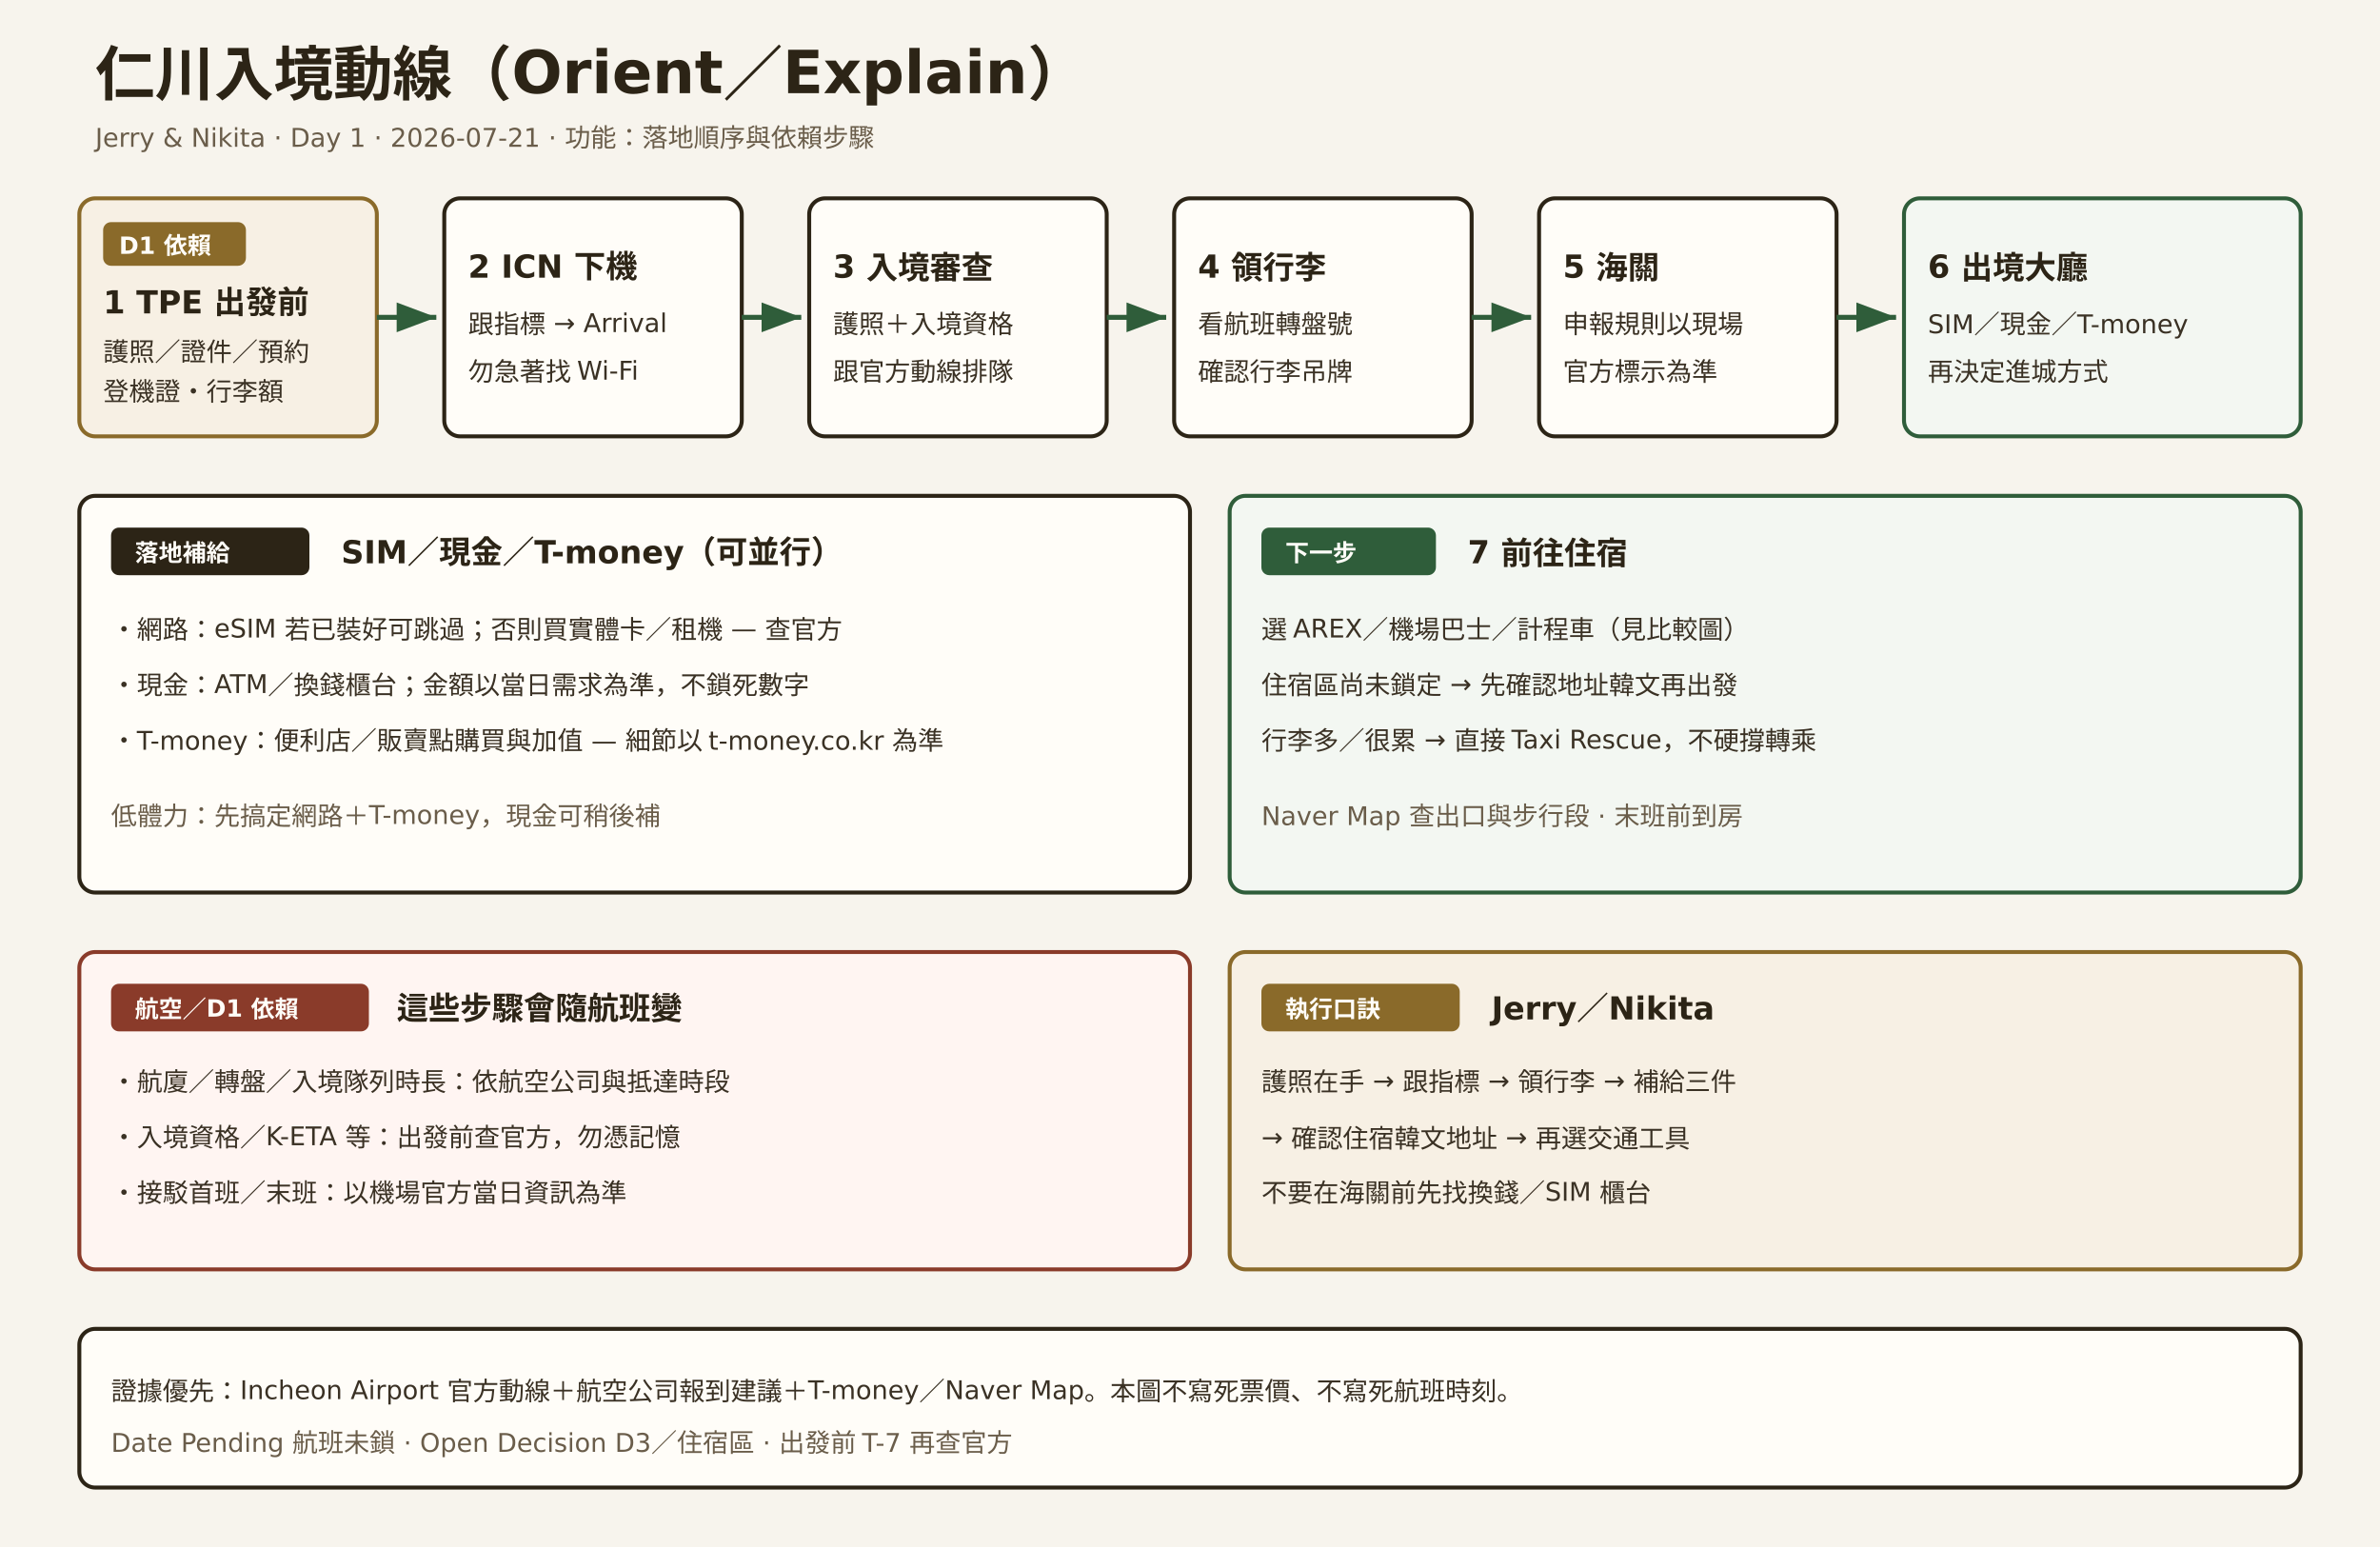
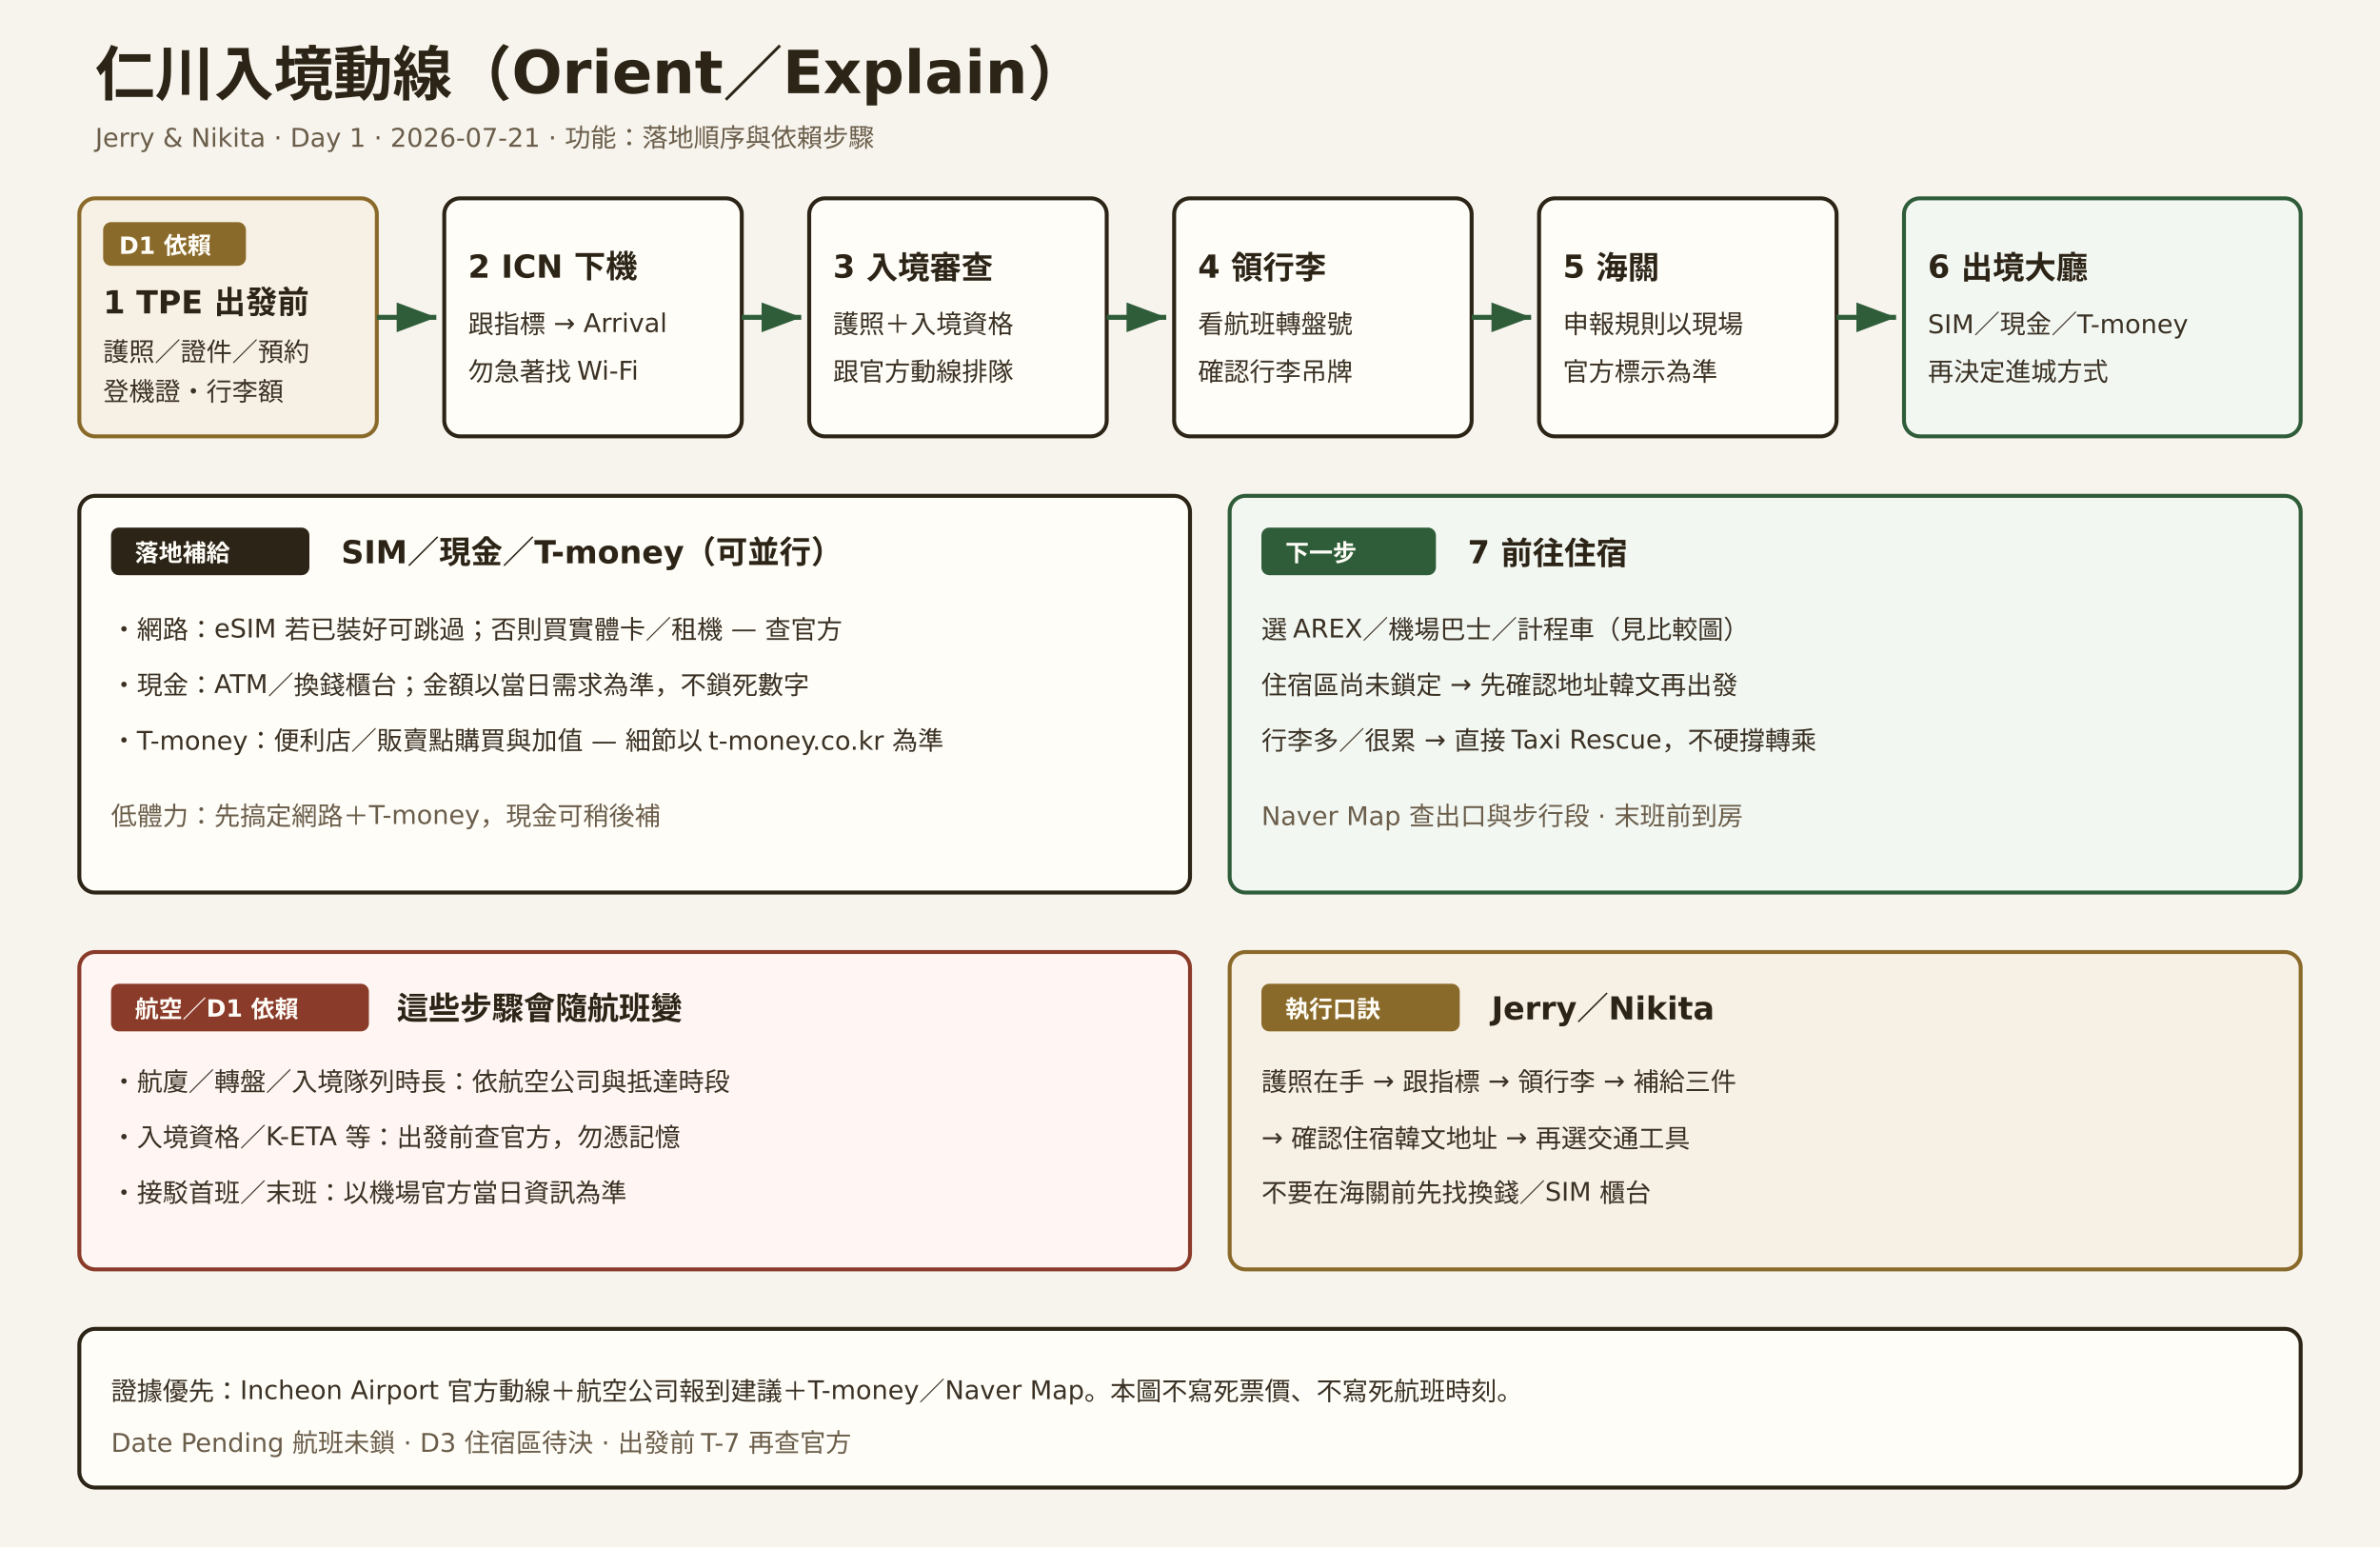
<svg xmlns="http://www.w3.org/2000/svg" width="1200" height="780" viewBox="0 0 1200 780" role="img" aria-labelledby="title desc">
  <defs>
    <style>
      .bg { fill: #f7f4ed; }
      .card { fill: #fffdf8; stroke: #2c2416; stroke-width: 2; }
      .card-ok { fill: #f3f7f2; stroke: #2f5d3a; stroke-width: 2; }
      .card-warn { fill: #fff5f2; stroke: #8a3b2a; stroke-width: 2; }
      .card-dep { fill: #f7f0e4; stroke: #8a6a2a; stroke-width: 2; }
      .title { font-family: "Noto Sans TC", "Noto Sans KR", "DejaVu Sans", sans-serif; font-size: 30px; font-weight: 700; fill: #2c2416; }
      .h { font-family: "Noto Sans TC", "Noto Sans KR", "DejaVu Sans", sans-serif; font-size: 16px; font-weight: 700; fill: #2c2416; }
      .t { font-family: "Noto Sans TC", "Noto Sans KR", "DejaVu Sans", sans-serif; font-size: 13px; fill: #3a3124; }
      .muted { font-family: "Noto Sans TC", "Noto Sans KR", "DejaVu Sans", sans-serif; font-size: 13px; fill: #6a5d4a; }
      .tag { font-family: "Noto Sans TC", "DejaVu Sans", sans-serif; font-size: 12px; font-weight: 700; fill: #fffdf8; }
    </style>
    <marker id="arr" markerWidth="10" markerHeight="10" refX="8" refY="3" orient="auto">
      <path d="M0,0 L8,3 L0,6 Z" fill="#2f5d3a" />
    </marker>
  </defs>
  <rect class="bg" width="1200" height="780" />
  <text class="title" x="48" y="48">仁川入境動線（Orient／Explain）</text>
  <text class="muted" x="48" y="74">Jerry &amp; Nikita · Day 1 · 2026-07-21 · 功能：落地順序與依賴步驟</text>
  <rect class="card-dep" x="40" y="100" width="150" height="120" rx="8" />
  <rect x="52" y="112" width="72" height="22" rx="4" fill="#8a6a2a" />
  <text class="tag" x="60" y="128">D1 依賴</text>
  <text class="h" x="52" y="158">1 TPE 出發前</text>
  <text class="t" x="52" y="182">護照／證件／預約</text>
  <text class="t" x="52" y="202">登機證・行李額</text>
  <line x1="190" y1="160" x2="220" y2="160" stroke="#2f5d3a" stroke-width="2.5" marker-end="url(#arr)" />
  <rect class="card" x="224" y="100" width="150" height="120" rx="8" />
  <text class="h" x="236" y="140">2 ICN 下機</text>
  <text class="t" x="236" y="168">跟指標 → Arrival</text>
  <text class="t" x="236" y="192">勿急著找 Wi-Fi</text>
  <line x1="374" y1="160" x2="404" y2="160" stroke="#2f5d3a" stroke-width="2.5" marker-end="url(#arr)" />
  <rect class="card" x="408" y="100" width="150" height="120" rx="8" />
  <text class="h" x="420" y="140">3 入境審查</text>
  <text class="t" x="420" y="168">護照＋入境資格</text>
  <text class="t" x="420" y="192">跟官方動線排隊</text>
  <line x1="558" y1="160" x2="588" y2="160" stroke="#2f5d3a" stroke-width="2.5" marker-end="url(#arr)" />
  <rect class="card" x="592" y="100" width="150" height="120" rx="8" />
  <text class="h" x="604" y="140">4 領行李</text>
  <text class="t" x="604" y="168">看航班轉盤號</text>
  <text class="t" x="604" y="192">確認行李吊牌</text>
  <line x1="742" y1="160" x2="772" y2="160" stroke="#2f5d3a" stroke-width="2.5" marker-end="url(#arr)" />
  <rect class="card" x="776" y="100" width="150" height="120" rx="8" />
  <text class="h" x="788" y="140">5 海關</text>
  <text class="t" x="788" y="168">申報規則以現場</text>
  <text class="t" x="788" y="192">官方標示為準</text>
  <line x1="926" y1="160" x2="956" y2="160" stroke="#2f5d3a" stroke-width="2.5" marker-end="url(#arr)" />
  <rect class="card-ok" x="960" y="100" width="200" height="120" rx="8" />
  <text class="h" x="972" y="140">6 出境大廳</text>
  <text class="t" x="972" y="168">SIM／現金／T-money</text>
  <text class="t" x="972" y="192">再決定進城方式</text>
  <rect class="card" x="40" y="250" width="560" height="200" rx="8" />
  <rect x="56" y="266" width="100" height="24" rx="4" fill="#2c2416" />
  <text class="tag" x="68" y="283">落地補給</text>
  <text class="h" x="172" y="284">SIM／現金／T-money（可並行）</text>
  <text class="t" x="56" y="322">・網路：eSIM 若已裝好可跳過；否則買實體卡／租機 — 查官方</text>
  <text class="t" x="56" y="350">・現金：ATM／換錢櫃台；金額以當日需求為準，不鎖死數字</text>
  <text class="t" x="56" y="378">・T-money：便利店／販賣點購買與加值 — 細節以 t-money.co.kr 為準</text>
  <text class="muted" x="56" y="416">低體力：先搞定網路＋T-money，現金可稍後補</text>
  <rect class="card-ok" x="620" y="250" width="540" height="200" rx="8" />
  <rect x="636" y="266" width="88" height="24" rx="4" fill="#2f5d3a" />
  <text class="tag" x="648" y="283">下一步</text>
  <text class="h" x="740" y="284">7 前往住宿</text>
  <text class="t" x="636" y="322">選 AREX／機場巴士／計程車（見比較圖）</text>
  <text class="t" x="636" y="350">住宿區尚未鎖定 → 先確認地址韓文再出發</text>
  <text class="t" x="636" y="378">行李多／很累 → 直接 Taxi Rescue，不硬撐轉乘</text>
  <text class="muted" x="636" y="416">Naver Map 查出口與步行段 · 末班前到房</text>
  <rect class="card-warn" x="40" y="480" width="560" height="160" rx="8" />
  <rect x="56" y="496" width="130" height="24" rx="4" fill="#8a3b2a" />
  <text class="tag" x="68" y="513">航空／D1 依賴</text>
  <text class="h" x="200" y="514">這些步驟會隨航班變</text>
  <text class="t" x="56" y="550">・航廈／轉盤／入境隊列時長：依航空公司與抵達時段</text>
  <text class="t" x="56" y="578">・入境資格／K-ETA 等：出發前查官方，勿憑記憶</text>
  <text class="t" x="56" y="606">・接駁首班／末班：以機場官方當日資訊為準</text>
  <rect class="card-dep" x="620" y="480" width="540" height="160" rx="8" />
  <rect x="636" y="496" width="100" height="24" rx="4" fill="#8a6a2a" />
  <text class="tag" x="648" y="513">執行口訣</text>
  <text class="h" x="752" y="514">Jerry／Nikita</text>
  <text class="t" x="636" y="550">護照在手 → 跟指標 → 領行李 → 補給三件</text>
  <text class="t" x="636" y="578">→ 確認住宿韓文地址 → 再選交通工具</text>
  <text class="t" x="636" y="606">不要在海關前先找換錢／SIM 櫃台</text>
  <rect class="card" x="40" y="670" width="1120" height="80" rx="8" />
  <text class="t" x="56" y="706">證據優先：Incheon Airport 官方動線＋航空公司報到建議＋T-money／Naver Map。本圖不寫死票價、不寫死航班時刻。</text>
-   <text class="muted" x="56" y="732">Date Pending 航班未鎖 · Open Decision D3／住宿區 · 出發前 T-7 再查官方</text>
+   <text class="muted" x="56" y="732">Date Pending 航班未鎖 · D3 住宿區待決 · 出發前 T-7 再查官方</text>
</svg>
